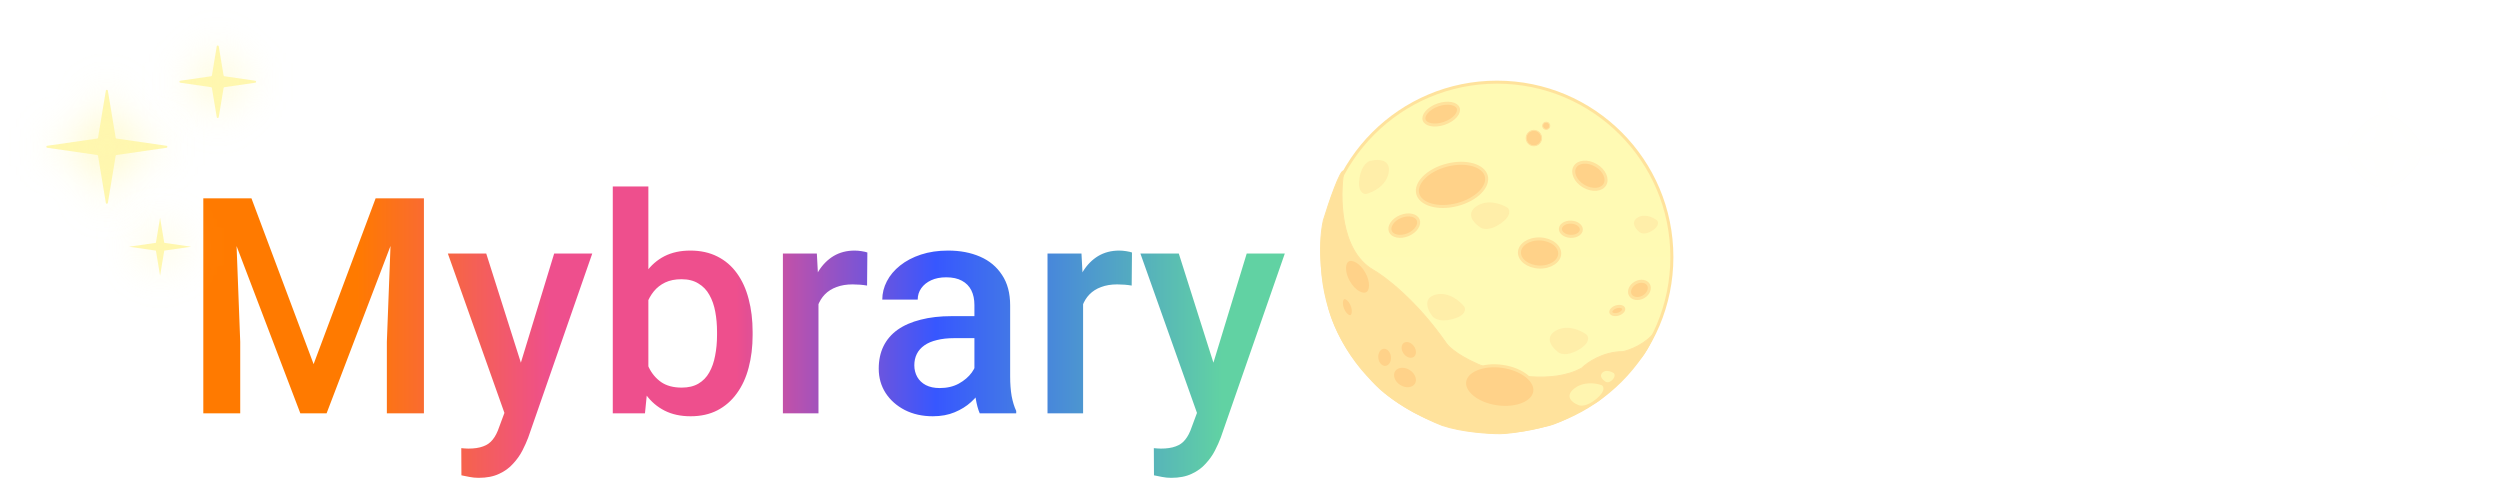
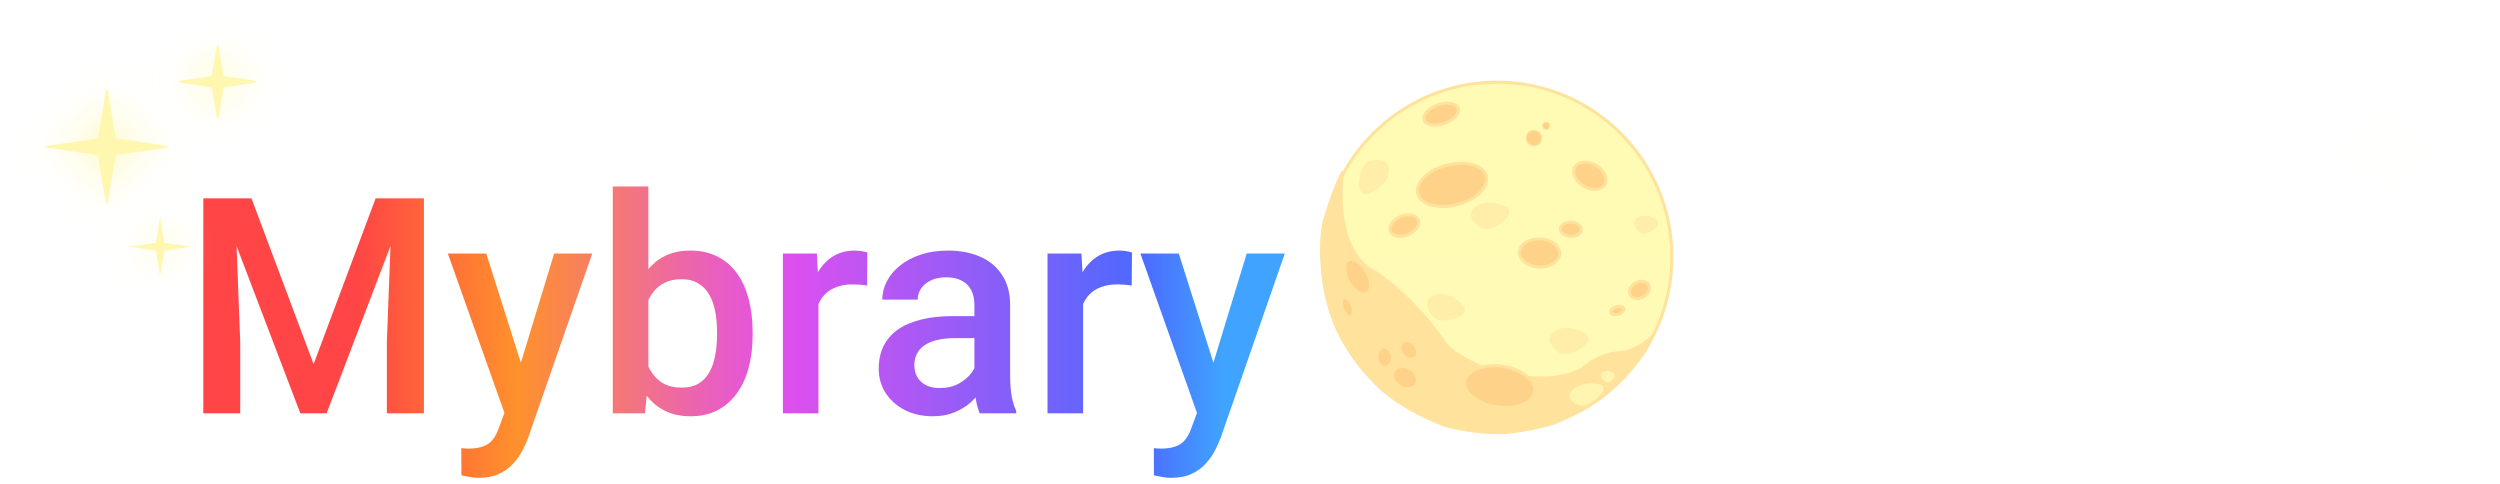
<svg xmlns="http://www.w3.org/2000/svg" width="248" height="48" viewBox="0 0 248 48" fill="none">
  <path d="M21.662 19.672H24.943L31.11 36.122L37.263 19.672H40.544L32.399 41H29.792L21.662 19.672ZM20.168 19.672H23.288L23.83 33.91V41H20.168V19.672ZM38.918 19.672H42.053V41H38.376V33.91L38.918 19.672ZM50.666 39.272L54.973 25.15H58.752L52.395 43.417C52.248 43.808 52.058 44.232 51.823 44.691C51.589 45.15 51.281 45.585 50.9 45.995C50.529 46.415 50.065 46.752 49.509 47.006C48.952 47.27 48.278 47.401 47.487 47.401C47.175 47.401 46.872 47.372 46.579 47.313C46.296 47.265 46.027 47.211 45.773 47.152L45.759 44.457C45.856 44.467 45.974 44.477 46.11 44.486C46.257 44.496 46.374 44.501 46.462 44.501C47.048 44.501 47.536 44.428 47.927 44.281C48.317 44.145 48.635 43.92 48.879 43.607C49.133 43.295 49.348 42.875 49.523 42.348L50.666 39.272ZM48.234 25.15L51.999 37.016L52.629 40.736L50.183 41.366L44.426 25.15H48.234ZM60.788 18.5H64.318V37.616L63.981 41H60.788V18.5ZM74.66 32.929V33.236C74.66 34.408 74.528 35.487 74.265 36.474C74.011 37.45 73.62 38.3 73.093 39.023C72.575 39.745 71.931 40.307 71.159 40.707C70.397 41.098 69.514 41.293 68.508 41.293C67.522 41.293 66.662 41.107 65.93 40.736C65.197 40.365 64.582 39.838 64.084 39.154C63.596 38.471 63.2 37.655 62.898 36.708C62.595 35.761 62.38 34.716 62.253 33.573V32.592C62.38 31.439 62.595 30.395 62.898 29.457C63.2 28.51 63.596 27.694 64.084 27.011C64.582 26.317 65.192 25.785 65.915 25.414C66.647 25.043 67.502 24.857 68.478 24.857C69.494 24.857 70.388 25.053 71.159 25.443C71.94 25.834 72.59 26.391 73.107 27.113C73.625 27.826 74.011 28.676 74.265 29.662C74.528 30.648 74.66 31.737 74.66 32.929ZM71.13 33.236V32.929C71.13 32.216 71.071 31.547 70.954 30.922C70.837 30.287 70.642 29.73 70.368 29.252C70.105 28.773 69.743 28.398 69.284 28.124C68.835 27.841 68.273 27.699 67.6 27.699C66.975 27.699 66.438 27.807 65.988 28.021C65.539 28.236 65.163 28.529 64.86 28.9C64.558 29.271 64.318 29.701 64.143 30.189C63.977 30.678 63.864 31.205 63.806 31.771V34.423C63.894 35.155 64.079 35.829 64.362 36.444C64.655 37.05 65.065 37.538 65.593 37.909C66.12 38.27 66.799 38.451 67.629 38.451C68.283 38.451 68.835 38.319 69.284 38.056C69.733 37.792 70.09 37.426 70.353 36.957C70.627 36.478 70.822 35.922 70.939 35.287C71.066 34.652 71.13 33.969 71.13 33.236ZM81.193 28.168V41H77.663V25.15H81.032L81.193 28.168ZM86.042 25.048L86.013 28.329C85.798 28.29 85.564 28.261 85.31 28.241C85.065 28.222 84.821 28.212 84.577 28.212C83.972 28.212 83.439 28.3 82.981 28.476C82.522 28.642 82.136 28.886 81.823 29.208C81.52 29.52 81.286 29.901 81.12 30.351C80.954 30.8 80.856 31.303 80.827 31.859L80.022 31.918C80.022 30.922 80.119 29.999 80.314 29.149C80.51 28.3 80.803 27.553 81.193 26.908C81.594 26.264 82.092 25.761 82.688 25.399C83.293 25.038 83.991 24.857 84.782 24.857C84.997 24.857 85.227 24.877 85.471 24.916C85.725 24.955 85.915 24.999 86.042 25.048ZM96.662 37.821V30.263C96.662 29.696 96.56 29.208 96.355 28.798C96.149 28.388 95.837 28.07 95.417 27.846C95.007 27.621 94.489 27.509 93.864 27.509C93.288 27.509 92.79 27.606 92.37 27.802C91.95 27.997 91.623 28.261 91.389 28.593C91.154 28.925 91.037 29.301 91.037 29.721H87.522C87.522 29.096 87.673 28.49 87.976 27.904C88.278 27.318 88.718 26.796 89.294 26.337C89.87 25.878 90.559 25.517 91.359 25.253C92.16 24.989 93.059 24.857 94.055 24.857C95.246 24.857 96.301 25.058 97.219 25.458C98.147 25.858 98.874 26.464 99.401 27.274C99.939 28.075 100.207 29.081 100.207 30.292V37.338C100.207 38.06 100.256 38.71 100.354 39.286C100.461 39.852 100.612 40.346 100.808 40.766V41H97.189C97.023 40.619 96.892 40.136 96.794 39.55C96.706 38.954 96.662 38.378 96.662 37.821ZM97.175 31.361L97.204 33.544H94.67C94.016 33.544 93.439 33.607 92.941 33.734C92.443 33.852 92.028 34.027 91.696 34.262C91.364 34.496 91.115 34.779 90.949 35.111C90.783 35.443 90.7 35.819 90.7 36.239C90.7 36.659 90.798 37.045 90.993 37.397C91.189 37.738 91.472 38.007 91.843 38.202C92.224 38.398 92.683 38.495 93.22 38.495C93.942 38.495 94.572 38.349 95.109 38.056C95.656 37.753 96.086 37.387 96.398 36.957C96.711 36.518 96.877 36.102 96.897 35.712L98.039 37.279C97.922 37.68 97.722 38.109 97.439 38.568C97.155 39.027 96.784 39.467 96.325 39.887C95.876 40.297 95.334 40.634 94.699 40.898C94.074 41.161 93.352 41.293 92.531 41.293C91.496 41.293 90.573 41.088 89.763 40.678C88.952 40.258 88.317 39.696 87.858 38.993C87.399 38.28 87.17 37.475 87.17 36.576C87.17 35.736 87.326 34.994 87.639 34.35C87.961 33.695 88.43 33.148 89.045 32.709C89.67 32.27 90.432 31.938 91.33 31.713C92.228 31.479 93.254 31.361 94.406 31.361H97.175ZM107.443 28.168V41H103.913V25.15H107.282L107.443 28.168ZM112.292 25.048L112.263 28.329C112.048 28.29 111.813 28.261 111.56 28.241C111.315 28.222 111.071 28.212 110.827 28.212C110.222 28.212 109.689 28.3 109.23 28.476C108.771 28.642 108.386 28.886 108.073 29.208C107.771 29.52 107.536 29.901 107.37 30.351C107.204 30.8 107.106 31.303 107.077 31.859L106.271 31.918C106.271 30.922 106.369 29.999 106.564 29.149C106.76 28.3 107.053 27.553 107.443 26.908C107.844 26.264 108.342 25.761 108.938 25.399C109.543 25.038 110.241 24.857 111.032 24.857C111.247 24.857 111.477 24.877 111.721 24.916C111.975 24.955 112.165 24.999 112.292 25.048ZM119.367 39.272L123.674 25.15H127.453L121.096 43.417C120.949 43.808 120.759 44.232 120.524 44.691C120.29 45.15 119.982 45.585 119.602 45.995C119.23 46.415 118.767 46.752 118.21 47.006C117.653 47.27 116.979 47.401 116.188 47.401C115.876 47.401 115.573 47.372 115.28 47.313C114.997 47.265 114.729 47.211 114.475 47.152L114.46 44.457C114.558 44.467 114.675 44.477 114.812 44.486C114.958 44.496 115.075 44.501 115.163 44.501C115.749 44.501 116.237 44.428 116.628 44.281C117.019 44.145 117.336 43.92 117.58 43.607C117.834 43.295 118.049 42.875 118.225 42.348L119.367 39.272ZM116.936 25.15L120.7 37.016L121.33 40.736L118.884 41.366L113.127 25.15H116.936Z" fill="url(#paint0_linear_82_154)" />
  <circle cx="148.5" cy="25.5" r="17.35" fill="url(#paint1_linear_82_154)" stroke="#FFE29C" stroke-width="0.3" />
-   <path d="M143.486 34.068C140.555 29.836 137.381 27.421 136.16 26.743C132.904 24.789 132.904 19.417 133.311 16.975C132.986 16.65 131.819 20.095 131.276 21.859C130.625 24.789 131.276 28.506 131.683 29.998C132.334 33.254 134.668 36.239 135.753 37.324C137.381 39.603 141.315 41.529 143.079 42.208C145.032 42.859 147.691 43.022 148.776 43.022C150.079 43.022 152.575 42.479 153.66 42.208C154.962 41.882 157.458 40.444 158.544 39.766C160.172 38.464 161.935 36.51 162.613 35.696C163.265 35.045 163.97 33.526 164.241 32.847C163.265 34.15 161.664 34.746 160.986 34.882C159.032 34.882 157.458 35.967 156.916 36.51C153.986 38.138 149.455 37.188 147.555 36.51C144.951 35.533 143.757 34.475 143.486 34.068Z" fill="#FFE29C" stroke="#FFE29E" stroke-width="0.1" />
-   <path d="M152.25 38.852C152.175 39.372 151.746 39.818 151.06 40.102C150.376 40.385 149.463 40.493 148.484 40.352C147.505 40.211 146.66 39.848 146.084 39.383C145.506 38.916 145.221 38.367 145.297 37.847C145.372 37.326 145.8 36.88 146.487 36.596C147.17 36.314 148.084 36.205 149.063 36.347C150.042 36.488 150.887 36.851 151.462 37.315C152.041 37.782 152.325 38.331 152.25 38.852Z" fill="#FFD289" stroke="#FFE29C" stroke-width="0.3" />
-   <path d="M140.484 38.148C140.197 38.603 139.467 38.721 138.827 38.318C138.188 37.915 137.979 37.206 138.266 36.75C138.553 36.294 139.283 36.177 139.922 36.58C140.562 36.983 140.771 37.692 140.484 38.148Z" fill="#FFD289" stroke="#FFE29C" stroke-width="0.3" />
-   <path d="M135.608 29.109C135.392 29.232 135.084 29.204 134.737 29.001C134.395 28.799 134.044 28.44 133.774 27.967C133.504 27.494 133.373 27.008 133.375 26.611C133.376 26.209 133.509 25.93 133.724 25.807C133.94 25.684 134.248 25.712 134.595 25.915C134.937 26.116 135.289 26.476 135.558 26.949C135.828 27.422 135.959 27.907 135.958 28.305C135.956 28.707 135.823 28.986 135.608 29.109Z" fill="#FFD289" stroke="#FFE29C" stroke-width="0.3" />
-   <path d="M134.02 31.399C133.922 31.437 133.779 31.412 133.613 31.278C133.45 31.147 133.291 30.93 133.184 30.655C133.077 30.379 133.047 30.112 133.078 29.906C133.11 29.695 133.198 29.579 133.296 29.541C133.394 29.503 133.537 29.529 133.703 29.662C133.866 29.793 134.024 30.01 134.131 30.285C134.239 30.561 134.269 30.828 134.238 31.034C134.206 31.245 134.118 31.361 134.02 31.399Z" fill="#FFD289" stroke="#FFE29C" stroke-width="0.3" />
-   <path d="M137.465 36.444C137.066 36.488 136.645 36.116 136.58 35.533C136.515 34.951 136.844 34.495 137.243 34.451C137.643 34.406 138.064 34.779 138.129 35.361C138.194 35.943 137.865 36.4 137.465 36.444Z" fill="#FFD289" stroke="#FFE29C" stroke-width="0.3" />
-   <path d="M140.333 35.527C140.005 35.761 139.456 35.639 139.116 35.162C138.777 34.685 138.842 34.127 139.169 33.894C139.497 33.66 140.046 33.782 140.386 34.259C140.725 34.736 140.66 35.294 140.333 35.527Z" fill="#FFD289" stroke="#FFE29C" stroke-width="0.3" />
-   <path d="M147.444 17.468C147.574 17.978 147.35 18.554 146.825 19.08C146.303 19.604 145.501 20.055 144.543 20.3C143.585 20.546 142.665 20.535 141.955 20.328C141.242 20.119 140.769 19.722 140.638 19.212C140.507 18.703 140.732 18.126 141.257 17.6C141.779 17.077 142.58 16.625 143.539 16.38C144.497 16.134 145.416 16.145 146.126 16.352C146.839 16.561 147.313 16.959 147.444 17.468Z" fill="#FFD289" stroke="#FFE29C" stroke-width="0.3" />
+   <path d="M143.486 34.068C140.555 29.836 137.381 27.421 136.16 26.743C132.904 24.789 132.904 19.417 133.311 16.975C132.986 16.65 131.819 20.095 131.276 21.859C130.625 24.789 131.276 28.506 131.683 29.998C132.334 33.254 134.668 36.239 135.753 37.324C137.381 39.603 141.315 41.529 143.079 42.208C145.032 42.859 147.691 43.022 148.776 43.022C150.079 43.022 152.575 42.479 153.66 42.208C154.962 41.882 157.458 40.444 158.544 39.766C160.172 38.464 161.935 36.51 162.613 35.696C163.265 35.045 163.97 33.526 164.241 32.847C163.265 34.15 161.664 34.746 160.986 34.882C159.032 34.882 157.458 35.968 156.916 36.51C153.986 38.138 149.455 37.188 147.555 36.51C144.951 35.533 143.757 34.475 143.486 34.068Z" fill="#FFE29C" stroke="#FFE29E" stroke-width="0.1" />
+   <path d="M152.25 38.852C152.175 39.372 151.746 39.818 151.06 40.102C150.376 40.385 149.463 40.494 148.484 40.352C147.505 40.211 146.66 39.848 146.084 39.383C145.506 38.917 145.221 38.368 145.297 37.847C145.372 37.326 145.8 36.88 146.487 36.596C147.17 36.314 148.084 36.205 149.063 36.347C150.042 36.488 150.887 36.851 151.462 37.315C152.041 37.782 152.325 38.331 152.25 38.852Z" fill="#FFD289" stroke="#FFE29C" stroke-width="0.3" />
+   <path d="M140.484 38.148C140.197 38.604 139.467 38.721 138.827 38.318C138.188 37.916 137.979 37.206 138.266 36.75C138.553 36.295 139.283 36.177 139.923 36.58C140.562 36.983 140.771 37.692 140.484 38.148Z" fill="#FFD289" stroke="#FFE29C" stroke-width="0.3" />
+   <path d="M135.608 29.109C135.392 29.232 135.084 29.204 134.737 29.001C134.395 28.799 134.044 28.44 133.774 27.967C133.504 27.493 133.373 27.008 133.375 26.611C133.376 26.209 133.509 25.93 133.724 25.807C133.94 25.684 134.248 25.711 134.595 25.915C134.937 26.116 135.289 26.476 135.558 26.949C135.828 27.422 135.959 27.907 135.958 28.305C135.956 28.707 135.823 28.986 135.608 29.109Z" fill="#FFD289" stroke="#FFE29C" stroke-width="0.3" />
+   <path d="M134.02 31.399C133.922 31.437 133.779 31.412 133.612 31.278C133.45 31.147 133.291 30.93 133.184 30.655C133.077 30.379 133.047 30.112 133.078 29.906C133.11 29.695 133.198 29.579 133.296 29.541C133.394 29.503 133.537 29.529 133.703 29.662C133.865 29.793 134.024 30.01 134.131 30.285C134.239 30.561 134.269 30.828 134.237 31.034C134.206 31.245 134.117 31.361 134.02 31.399Z" fill="#FFD289" stroke="#FFE29C" stroke-width="0.3" />
+   <path d="M137.465 36.444C137.066 36.488 136.645 36.115 136.58 35.533C136.515 34.951 136.844 34.495 137.243 34.45C137.643 34.406 138.064 34.779 138.129 35.361C138.193 35.943 137.864 36.4 137.465 36.444Z" fill="#FFD289" stroke="#FFE29C" stroke-width="0.3" />
+   <path d="M140.333 35.528C140.005 35.761 139.456 35.64 139.116 35.163C138.777 34.685 138.842 34.127 139.17 33.894C139.497 33.661 140.046 33.782 140.386 34.259C140.726 34.736 140.66 35.294 140.333 35.528Z" fill="#FFD289" stroke="#FFE29C" stroke-width="0.3" />
+   <path d="M147.444 17.468C147.574 17.978 147.35 18.554 146.825 19.08C146.303 19.604 145.501 20.055 144.543 20.3C143.585 20.546 142.665 20.536 141.956 20.328C141.242 20.119 140.769 19.722 140.638 19.212C140.507 18.703 140.732 18.126 141.257 17.6C141.779 17.077 142.58 16.625 143.539 16.38C144.497 16.134 145.416 16.145 146.126 16.352C146.839 16.561 147.313 16.959 147.444 17.468Z" fill="#FFD289" stroke="#FFE29C" stroke-width="0.3" />
  <circle cx="153.384" cy="12.477" r="0.357" fill="#FFD289" stroke="#FFE29C" stroke-width="0.1" />
  <circle cx="152.163" cy="13.698" r="0.764" fill="#FFD289" stroke="#FFE29C" stroke-width="0.1" />
  <path d="M144.657 10.734C144.734 10.953 144.656 11.233 144.408 11.52C144.163 11.803 143.77 12.066 143.284 12.235C142.798 12.403 142.326 12.44 141.958 12.369C141.586 12.298 141.352 12.126 141.276 11.907C141.2 11.687 141.277 11.407 141.525 11.121C141.77 10.838 142.164 10.574 142.649 10.405C143.135 10.237 143.607 10.201 143.975 10.271C144.347 10.342 144.581 10.514 144.657 10.734Z" fill="#FFD289" stroke="#FFE29C" stroke-width="0.3" />
-   <path d="M154.722 25.179C154.707 25.545 154.487 25.881 154.116 26.126C153.746 26.37 153.234 26.515 152.669 26.492C152.104 26.469 151.606 26.283 151.256 26.009C150.906 25.735 150.715 25.382 150.729 25.016C150.744 24.65 150.964 24.313 151.335 24.068C151.706 23.824 152.218 23.68 152.783 23.703C153.348 23.726 153.846 23.911 154.196 24.185C154.545 24.459 154.737 24.812 154.722 25.179Z" fill="#FFD289" stroke="#FFE29C" stroke-width="0.3" />
-   <path d="M163.534 28.253C163.733 28.61 163.547 29.156 163.019 29.451C162.491 29.746 161.928 29.619 161.728 29.262C161.529 28.905 161.715 28.359 162.243 28.064C162.771 27.768 163.334 27.895 163.534 28.253Z" fill="#FFD289" stroke="#FFE29C" stroke-width="0.3" />
-   <path d="M161.067 30.6C161.091 30.674 161.072 30.775 160.98 30.886C160.889 30.996 160.739 31.099 160.549 31.16C160.358 31.22 160.176 31.223 160.038 31.185C159.899 31.147 159.825 31.076 159.802 31.002C159.778 30.928 159.797 30.827 159.889 30.716C159.98 30.606 160.13 30.503 160.321 30.442C160.511 30.381 160.694 30.379 160.831 30.416C160.97 30.454 161.044 30.526 161.067 30.6Z" fill="#FFD289" stroke="#FFE29C" stroke-width="0.3" />
-   <path d="M159.204 18.305C159.046 18.575 158.745 18.741 158.364 18.777C157.983 18.814 157.534 18.716 157.111 18.469C156.689 18.222 156.384 17.878 156.229 17.528C156.073 17.178 156.072 16.834 156.229 16.565C156.386 16.296 156.687 16.129 157.069 16.093C157.45 16.057 157.899 16.154 158.321 16.401C158.744 16.648 159.049 16.992 159.204 17.342C159.359 17.692 159.361 18.036 159.204 18.305Z" fill="#FFD289" stroke="#FFE29C" stroke-width="0.3" />
-   <path d="M156.868 22.784C156.861 22.96 156.755 23.128 156.563 23.256C156.37 23.383 156.101 23.46 155.8 23.447C155.5 23.435 155.238 23.336 155.056 23.194C154.874 23.052 154.783 22.875 154.79 22.699C154.797 22.523 154.903 22.354 155.095 22.227C155.288 22.1 155.557 22.023 155.858 22.035C156.158 22.048 156.421 22.146 156.602 22.289C156.784 22.431 156.876 22.608 156.868 22.784Z" fill="#FFD289" stroke="#FFE29C" stroke-width="0.3" />
-   <path d="M140.683 21.812C140.777 22.04 140.734 22.317 140.555 22.591C140.377 22.864 140.071 23.119 139.676 23.282C139.281 23.445 138.885 23.481 138.566 23.413C138.246 23.346 138.019 23.18 137.925 22.952C137.831 22.724 137.874 22.447 138.053 22.173C138.231 21.9 138.537 21.645 138.932 21.482C139.327 21.319 139.723 21.284 140.042 21.351C140.362 21.419 140.589 21.585 140.683 21.812Z" fill="#FFD289" stroke="#FFE29C" stroke-width="0.3" />
+   <path d="M154.722 25.179C154.708 25.545 154.488 25.881 154.117 26.126C153.746 26.371 153.234 26.515 152.669 26.492C152.104 26.469 151.606 26.283 151.256 26.009C150.907 25.735 150.715 25.382 150.73 25.016C150.745 24.65 150.965 24.313 151.336 24.069C151.706 23.824 152.218 23.68 152.783 23.703C153.348 23.726 153.846 23.911 154.196 24.185C154.546 24.459 154.737 24.813 154.722 25.179Z" fill="#FFD289" stroke="#FFE29C" stroke-width="0.3" />
+   <path d="M163.534 28.253C163.734 28.61 163.547 29.156 163.019 29.451C162.491 29.746 161.928 29.619 161.728 29.262C161.529 28.905 161.716 28.359 162.243 28.064C162.771 27.768 163.334 27.895 163.534 28.253Z" fill="#FFD289" stroke="#FFE29C" stroke-width="0.3" />
+   <path d="M161.067 30.6C161.091 30.674 161.072 30.775 160.98 30.886C160.889 30.996 160.739 31.099 160.548 31.16C160.358 31.22 160.176 31.223 160.038 31.185C159.899 31.147 159.825 31.076 159.802 31.002C159.778 30.928 159.797 30.827 159.889 30.716C159.98 30.606 160.13 30.503 160.321 30.442C160.511 30.381 160.693 30.379 160.831 30.417C160.97 30.455 161.044 30.526 161.067 30.6Z" fill="#FFD289" stroke="#FFE29C" stroke-width="0.3" />
+   <path d="M159.204 18.305C159.046 18.575 158.746 18.741 158.364 18.777C157.983 18.814 157.534 18.716 157.111 18.469C156.689 18.222 156.384 17.878 156.229 17.528C156.074 17.178 156.072 16.834 156.229 16.565C156.387 16.296 156.687 16.129 157.069 16.093C157.45 16.057 157.899 16.154 158.321 16.401C158.744 16.648 159.049 16.992 159.204 17.342C159.359 17.692 159.361 18.036 159.204 18.305Z" fill="#FFD289" stroke="#FFE29C" stroke-width="0.3" />
+   <path d="M156.868 22.784C156.861 22.96 156.755 23.129 156.563 23.256C156.37 23.383 156.101 23.46 155.8 23.447C155.5 23.435 155.237 23.336 155.056 23.194C154.874 23.052 154.783 22.875 154.79 22.699C154.797 22.523 154.903 22.354 155.095 22.227C155.288 22.1 155.557 22.023 155.858 22.036C156.158 22.048 156.421 22.147 156.602 22.289C156.784 22.431 156.875 22.608 156.868 22.784Z" fill="#FFD289" stroke="#FFE29C" stroke-width="0.3" />
+   <path d="M140.683 21.812C140.777 22.04 140.734 22.317 140.555 22.591C140.377 22.864 140.071 23.119 139.676 23.282C139.281 23.445 138.885 23.481 138.566 23.413C138.246 23.346 138.02 23.18 137.926 22.952C137.831 22.724 137.875 22.447 138.053 22.173C138.232 21.9 138.538 21.645 138.932 21.482C139.327 21.319 139.724 21.284 140.043 21.351C140.362 21.419 140.589 21.585 140.683 21.812Z" fill="#FFD289" stroke="#FFE29C" stroke-width="0.3" />
  <path d="M145.275 30.447C144.868 29.904 143.729 28.901 142.426 29.226C141.124 29.552 141.612 30.718 142.019 31.261C142.155 31.532 142.752 31.994 144.054 31.668C145.357 31.343 145.411 30.718 145.275 30.447Z" fill="#FFE29E" fill-opacity="0.5" />
-   <path d="M149.561 20.617C148.991 20.25 147.573 19.706 146.465 20.466C145.358 21.225 146.223 22.148 146.793 22.515C147.015 22.722 147.735 22.946 148.842 22.187C149.949 21.428 149.783 20.824 149.561 20.617Z" fill="#FFE29E" fill-opacity="0.5" />
-   <path d="M135.498 19.244C136.158 19.088 137.534 18.445 137.756 17.121C137.979 15.797 136.714 15.778 136.054 15.935C135.751 15.95 135.089 16.313 134.867 17.637C134.645 18.961 135.195 19.26 135.498 19.244Z" fill="#FFE29E" fill-opacity="0.5" />
-   <path d="M157.412 33.217C156.875 32.803 155.508 32.14 154.34 32.802C153.172 33.464 153.955 34.458 154.492 34.872C154.695 35.097 155.394 35.382 156.562 34.72C157.73 34.058 157.615 33.443 157.412 33.217Z" fill="#FFE29E" fill-opacity="0.5" />
-   <path d="M158.896 38.217C158.369 38.011 157.078 37.794 156.132 38.571C155.185 39.347 156.004 39.952 156.531 40.158C156.74 40.289 157.393 40.358 158.339 39.582C159.285 38.806 159.105 38.349 158.896 38.217Z" fill="#FFFAB5" fill-opacity="0.8" />
-   <path d="M160.071 37.004C159.835 36.854 159.28 36.638 158.947 36.974C158.613 37.309 159.002 37.693 159.238 37.842C159.335 37.928 159.612 38.015 159.946 37.68C160.279 37.344 160.168 37.089 160.071 37.004Z" fill="#FFFAB5" fill-opacity="0.8" />
-   <path d="M164.378 21.868C164.028 21.589 163.152 21.142 162.444 21.59C161.736 22.038 162.258 22.709 162.607 22.988C162.742 23.14 163.188 23.332 163.896 22.884C164.604 22.436 164.512 22.02 164.378 21.868Z" fill="#FFE29E" fill-opacity="0.5" />
+   <path d="M149.561 20.617C148.99 20.25 147.573 19.707 146.465 20.466C145.358 21.225 146.223 22.148 146.793 22.515C147.015 22.722 147.735 22.946 148.842 22.187C149.949 21.428 149.783 20.824 149.561 20.617Z" fill="#FFE29E" fill-opacity="0.5" />
+   <path d="M135.498 19.244C136.158 19.088 137.534 18.445 137.756 17.121C137.978 15.797 136.714 15.778 136.054 15.934C135.751 15.95 135.089 16.313 134.867 17.637C134.645 18.961 135.195 19.26 135.498 19.244Z" fill="#FFE29E" fill-opacity="0.5" />
+   <path d="M157.412 33.217C156.875 32.803 155.508 32.14 154.34 32.802C153.172 33.464 153.955 34.458 154.492 34.872C154.695 35.097 155.394 35.382 156.562 34.72C157.729 34.058 157.615 33.443 157.412 33.217Z" fill="#FFE29E" fill-opacity="0.5" />
+   <path d="M158.896 38.217C158.369 38.011 157.077 37.794 156.131 38.571C155.185 39.347 156.004 39.952 156.531 40.158C156.74 40.289 157.393 40.358 158.339 39.582C159.285 38.806 159.105 38.349 158.896 38.217Z" fill="#FFFAB5" fill-opacity="0.8" />
+   <path d="M160.071 37.004C159.836 36.854 159.28 36.638 158.947 36.974C158.613 37.309 159.002 37.693 159.238 37.842C159.335 37.928 159.612 38.016 159.946 37.68C160.279 37.344 160.169 37.089 160.071 37.004Z" fill="#FFFAB5" fill-opacity="0.8" />
+   <path d="M164.378 21.868C164.029 21.589 163.153 21.142 162.444 21.59C161.736 22.038 162.258 22.709 162.607 22.988C162.742 23.14 163.188 23.332 163.896 22.884C164.604 22.436 164.512 22.02 164.378 21.868Z" fill="#FFE29E" fill-opacity="0.5" />
  <path d="M10.501 8.993C10.52 8.882 10.68 8.882 10.699 8.993L11.475 13.66C11.482 13.703 11.516 13.736 11.559 13.743L16.517 14.461C16.631 14.477 16.631 14.642 16.517 14.659L11.559 15.377C11.516 15.383 11.482 15.417 11.475 15.46L10.699 20.127C10.68 20.238 10.52 20.238 10.501 20.127L9.725 15.46C9.718 15.417 9.684 15.383 9.641 15.377L4.683 14.659C4.569 14.642 4.569 14.477 4.683 14.461L9.641 13.743C9.684 13.736 9.718 13.703 9.725 13.66L10.501 8.993Z" fill="#FFF7AF" />
  <g filter="url(#filter0_f_82_154)">
    <path d="M10.501 8.993C10.52 8.882 10.68 8.882 10.699 8.993L11.475 13.66C11.482 13.703 11.516 13.736 11.559 13.743L16.517 14.461C16.631 14.477 16.631 14.642 16.517 14.659L11.559 15.377C11.516 15.383 11.482 15.417 11.475 15.46L10.699 20.127C10.68 20.238 10.52 20.238 10.501 20.127L9.725 15.46C9.718 15.417 9.684 15.383 9.641 15.377L4.683 14.659C4.569 14.642 4.569 14.477 4.683 14.461L9.641 13.743C9.684 13.736 9.718 13.703 9.725 13.66L10.501 8.993Z" fill="#FFF7AF" />
  </g>
  <g opacity="0.01">
    <path d="M236.401 8.593C236.42 8.482 236.58 8.482 236.599 8.593L237.496 13.988C237.503 14.03 237.537 14.064 237.58 14.07L243.317 14.901C243.431 14.918 243.431 15.082 243.317 15.099L237.58 15.93C237.537 15.936 237.503 15.97 237.496 16.012L236.599 21.407C236.58 21.518 236.42 21.518 236.401 21.407L235.504 16.012C235.497 15.97 235.463 15.936 235.42 15.93L229.683 15.099C229.569 15.082 229.569 14.918 229.683 14.901L235.42 14.07C235.463 14.064 235.497 14.03 235.504 13.988L236.401 8.593Z" fill="#FFF7AF" />
    <g filter="url(#filter1_f_82_154)">
      <path d="M236.401 8.593C236.42 8.482 236.58 8.482 236.599 8.593L237.496 13.988C237.503 14.03 237.537 14.064 237.58 14.07L243.317 14.901C243.431 14.918 243.431 15.082 243.317 15.099L237.58 15.93C237.537 15.936 237.503 15.97 237.496 16.012L236.599 21.407C236.58 21.518 236.42 21.518 236.401 21.407L235.504 16.012C235.497 15.97 235.463 15.936 235.42 15.93L229.683 15.099C229.569 15.082 229.569 14.918 229.683 14.901L235.42 14.07C235.463 14.064 235.497 14.03 235.504 13.988L236.401 8.593Z" fill="#FFF7AF" />
    </g>
  </g>
  <path d="M15.88 21.6L16.294 24.089L18.96 24.475L16.294 24.861L15.88 27.349L15.466 24.861L12.8 24.475L15.466 24.089L15.88 21.6Z" fill="#FFF7AF" />
  <g filter="url(#filter2_f_82_154)">
    <path d="M15.88 21.6L16.294 24.089L18.96 24.475L16.294 24.861L15.88 27.349L15.466 24.861L12.8 24.475L15.466 24.089L15.88 21.6Z" fill="#FFF7AF" />
  </g>
  <path d="M21.502 4.593C21.52 4.482 21.68 4.482 21.699 4.593L22.179 7.483C22.186 7.526 22.221 7.559 22.264 7.565L25.317 8.008C25.431 8.024 25.431 8.189 25.317 8.206L22.264 8.648C22.221 8.654 22.186 8.688 22.179 8.73L21.699 11.62C21.68 11.732 21.52 11.732 21.502 11.62L21.021 8.73C21.014 8.688 20.98 8.654 20.937 8.648L17.883 8.206C17.769 8.189 17.769 8.024 17.883 8.008L20.937 7.565C20.98 7.559 21.014 7.526 21.021 7.483L21.502 4.593Z" fill="#FFF7AF" />
  <g filter="url(#filter3_f_82_154)">
    <path d="M21.502 4.593C21.52 4.482 21.68 4.482 21.699 4.593L22.179 7.483C22.186 7.526 22.221 7.559 22.264 7.565L25.317 8.008C25.431 8.024 25.431 8.189 25.317 8.206L22.264 8.648C22.221 8.654 22.186 8.688 22.179 8.73L21.699 11.62C21.68 11.732 21.52 11.732 21.502 11.62L21.021 8.73C21.014 8.688 20.98 8.654 20.937 8.648L17.883 8.206C17.769 8.189 17.769 8.024 17.883 8.008L20.937 7.565C20.98 7.559 21.014 7.526 21.021 7.483L21.502 4.593Z" fill="#FFF7AF" />
  </g>
  <defs>
-     <filter id="filter0_f_82_154" x="0.598" y="4.909" width="20.005" height="19.301" filterUnits="userSpaceOnUse" color-interpolation-filters="sRGB">
+     <filter id="filter0_f_82_154" x="0.598" y="4.91" width="20.005" height="19.301" filterUnits="userSpaceOnUse" color-interpolation-filters="sRGB">
      <feFlood flood-opacity="0" result="BackgroundImageFix" />
      <feBlend mode="normal" in="SourceGraphic" in2="BackgroundImageFix" result="shape" />
      <feGaussianBlur stdDeviation="2" result="effect1_foregroundBlur_82_154" />
    </filter>
    <filter id="filter1_f_82_154" x="225.598" y="4.51" width="21.805" height="20.981" filterUnits="userSpaceOnUse" color-interpolation-filters="sRGB">
      <feFlood flood-opacity="0" result="BackgroundImageFix" />
      <feBlend mode="normal" in="SourceGraphic" in2="BackgroundImageFix" result="shape" />
      <feGaussianBlur stdDeviation="2" result="effect1_foregroundBlur_82_154" />
    </filter>
    <filter id="filter2_f_82_154" x="8.8" y="17.6" width="14.16" height="13.749" filterUnits="userSpaceOnUse" color-interpolation-filters="sRGB">
      <feFlood flood-opacity="0" result="BackgroundImageFix" />
      <feBlend mode="normal" in="SourceGraphic" in2="BackgroundImageFix" result="shape" />
      <feGaussianBlur stdDeviation="2" result="effect1_foregroundBlur_82_154" />
    </filter>
    <filter id="filter3_f_82_154" x="13.798" y="0.51" width="15.605" height="15.194" filterUnits="userSpaceOnUse" color-interpolation-filters="sRGB">
      <feFlood flood-opacity="0" result="BackgroundImageFix" />
      <feBlend mode="normal" in="SourceGraphic" in2="BackgroundImageFix" result="shape" />
      <feGaussianBlur stdDeviation="2" result="effect1_foregroundBlur_82_154" />
    </filter>
    <linearGradient id="paint0_linear_82_154" x1="35.417" y1="40.821" x2="128" y2="40.821" gradientUnits="userSpaceOnUse">
-       <stop stop-color="#FF7A00" />
-       <stop offset="0.208" stop-color="#EE4F8D" />
-       <stop offset="0.406" stop-color="#EE4F8D" />
-       <stop offset="0.62" stop-color="#3757FF" />
-       <stop offset="0.927" stop-color="#61D2A3" />
+       <stop stop-color="#FF4545" />
+       <stop offset="0.172" stop-color="#FF912C" />
+       <stop offset="0.453" stop-color="#E14FEE" />
+       <stop offset="0.839" stop-color="#4D69FF" />
+       <stop offset="0.927" stop-color="#3FA3FF" />
    </linearGradient>
    <linearGradient id="paint1_linear_82_154" x1="148.5" y1="8" x2="148.5" y2="43" gradientUnits="userSpaceOnUse">
      <stop stop-color="#FFFAB4" />
      <stop offset="1" stop-color="#FFFAB5" />
    </linearGradient>
  </defs>
</svg>
